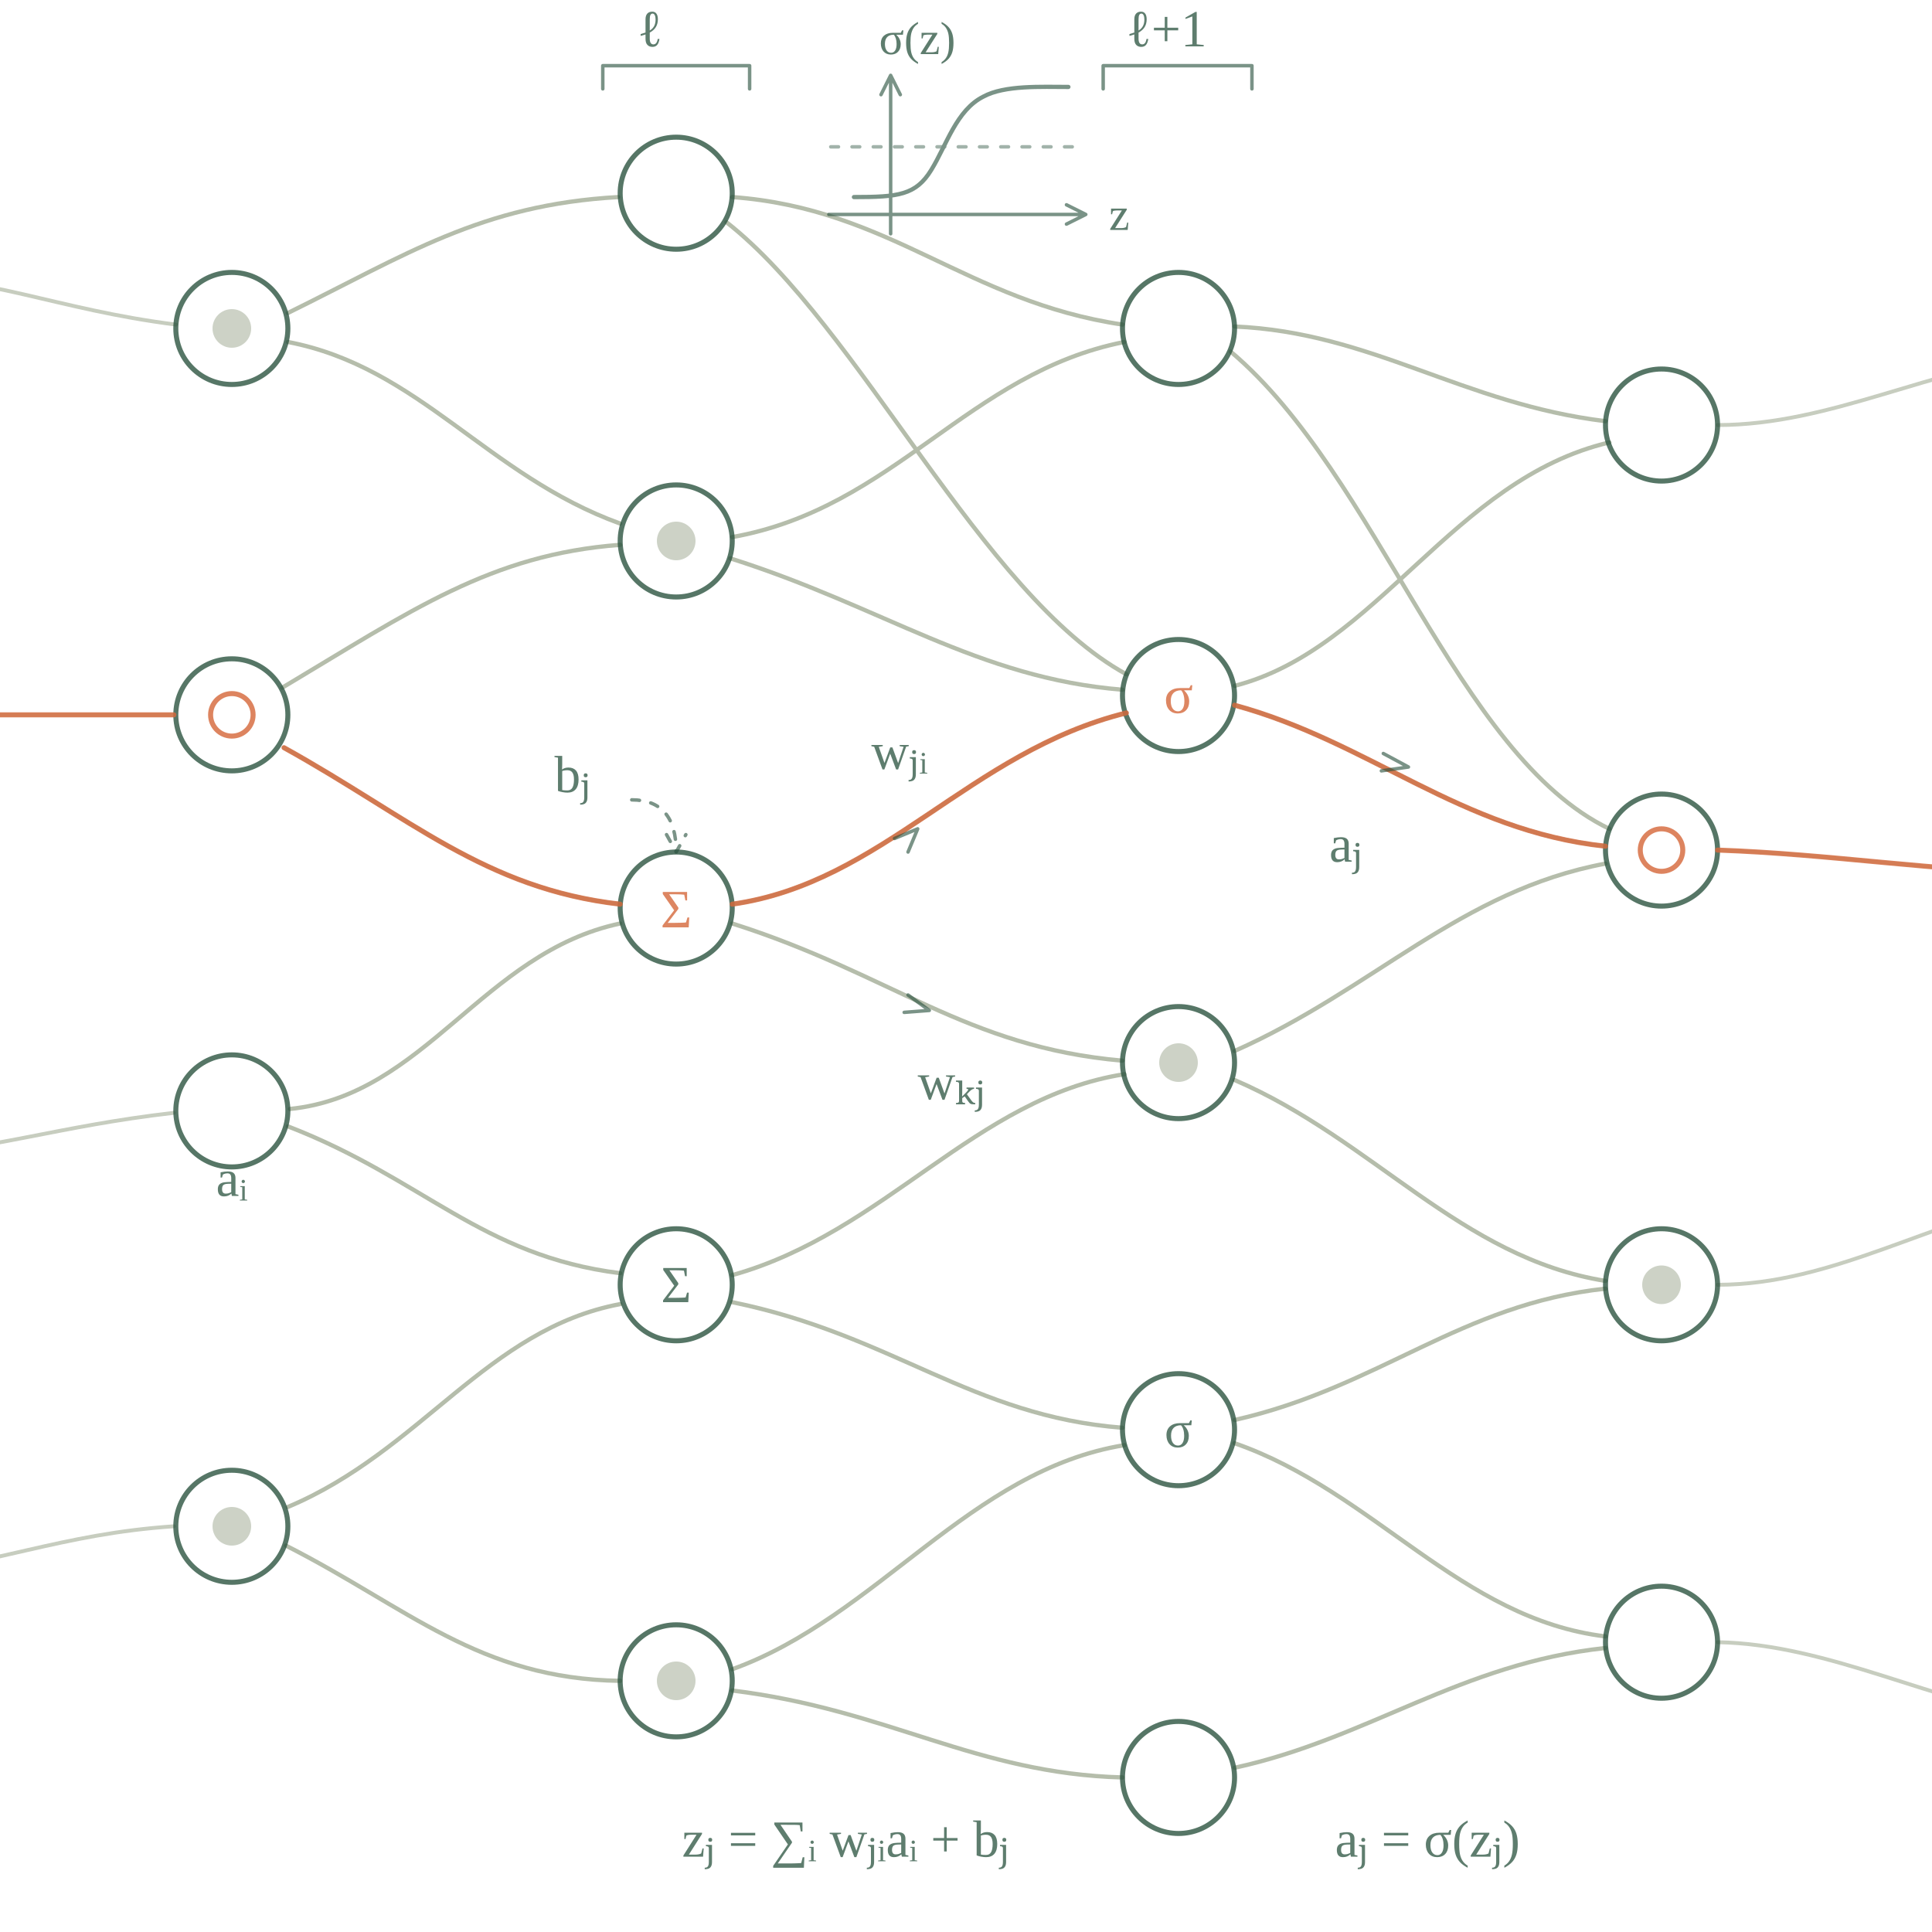
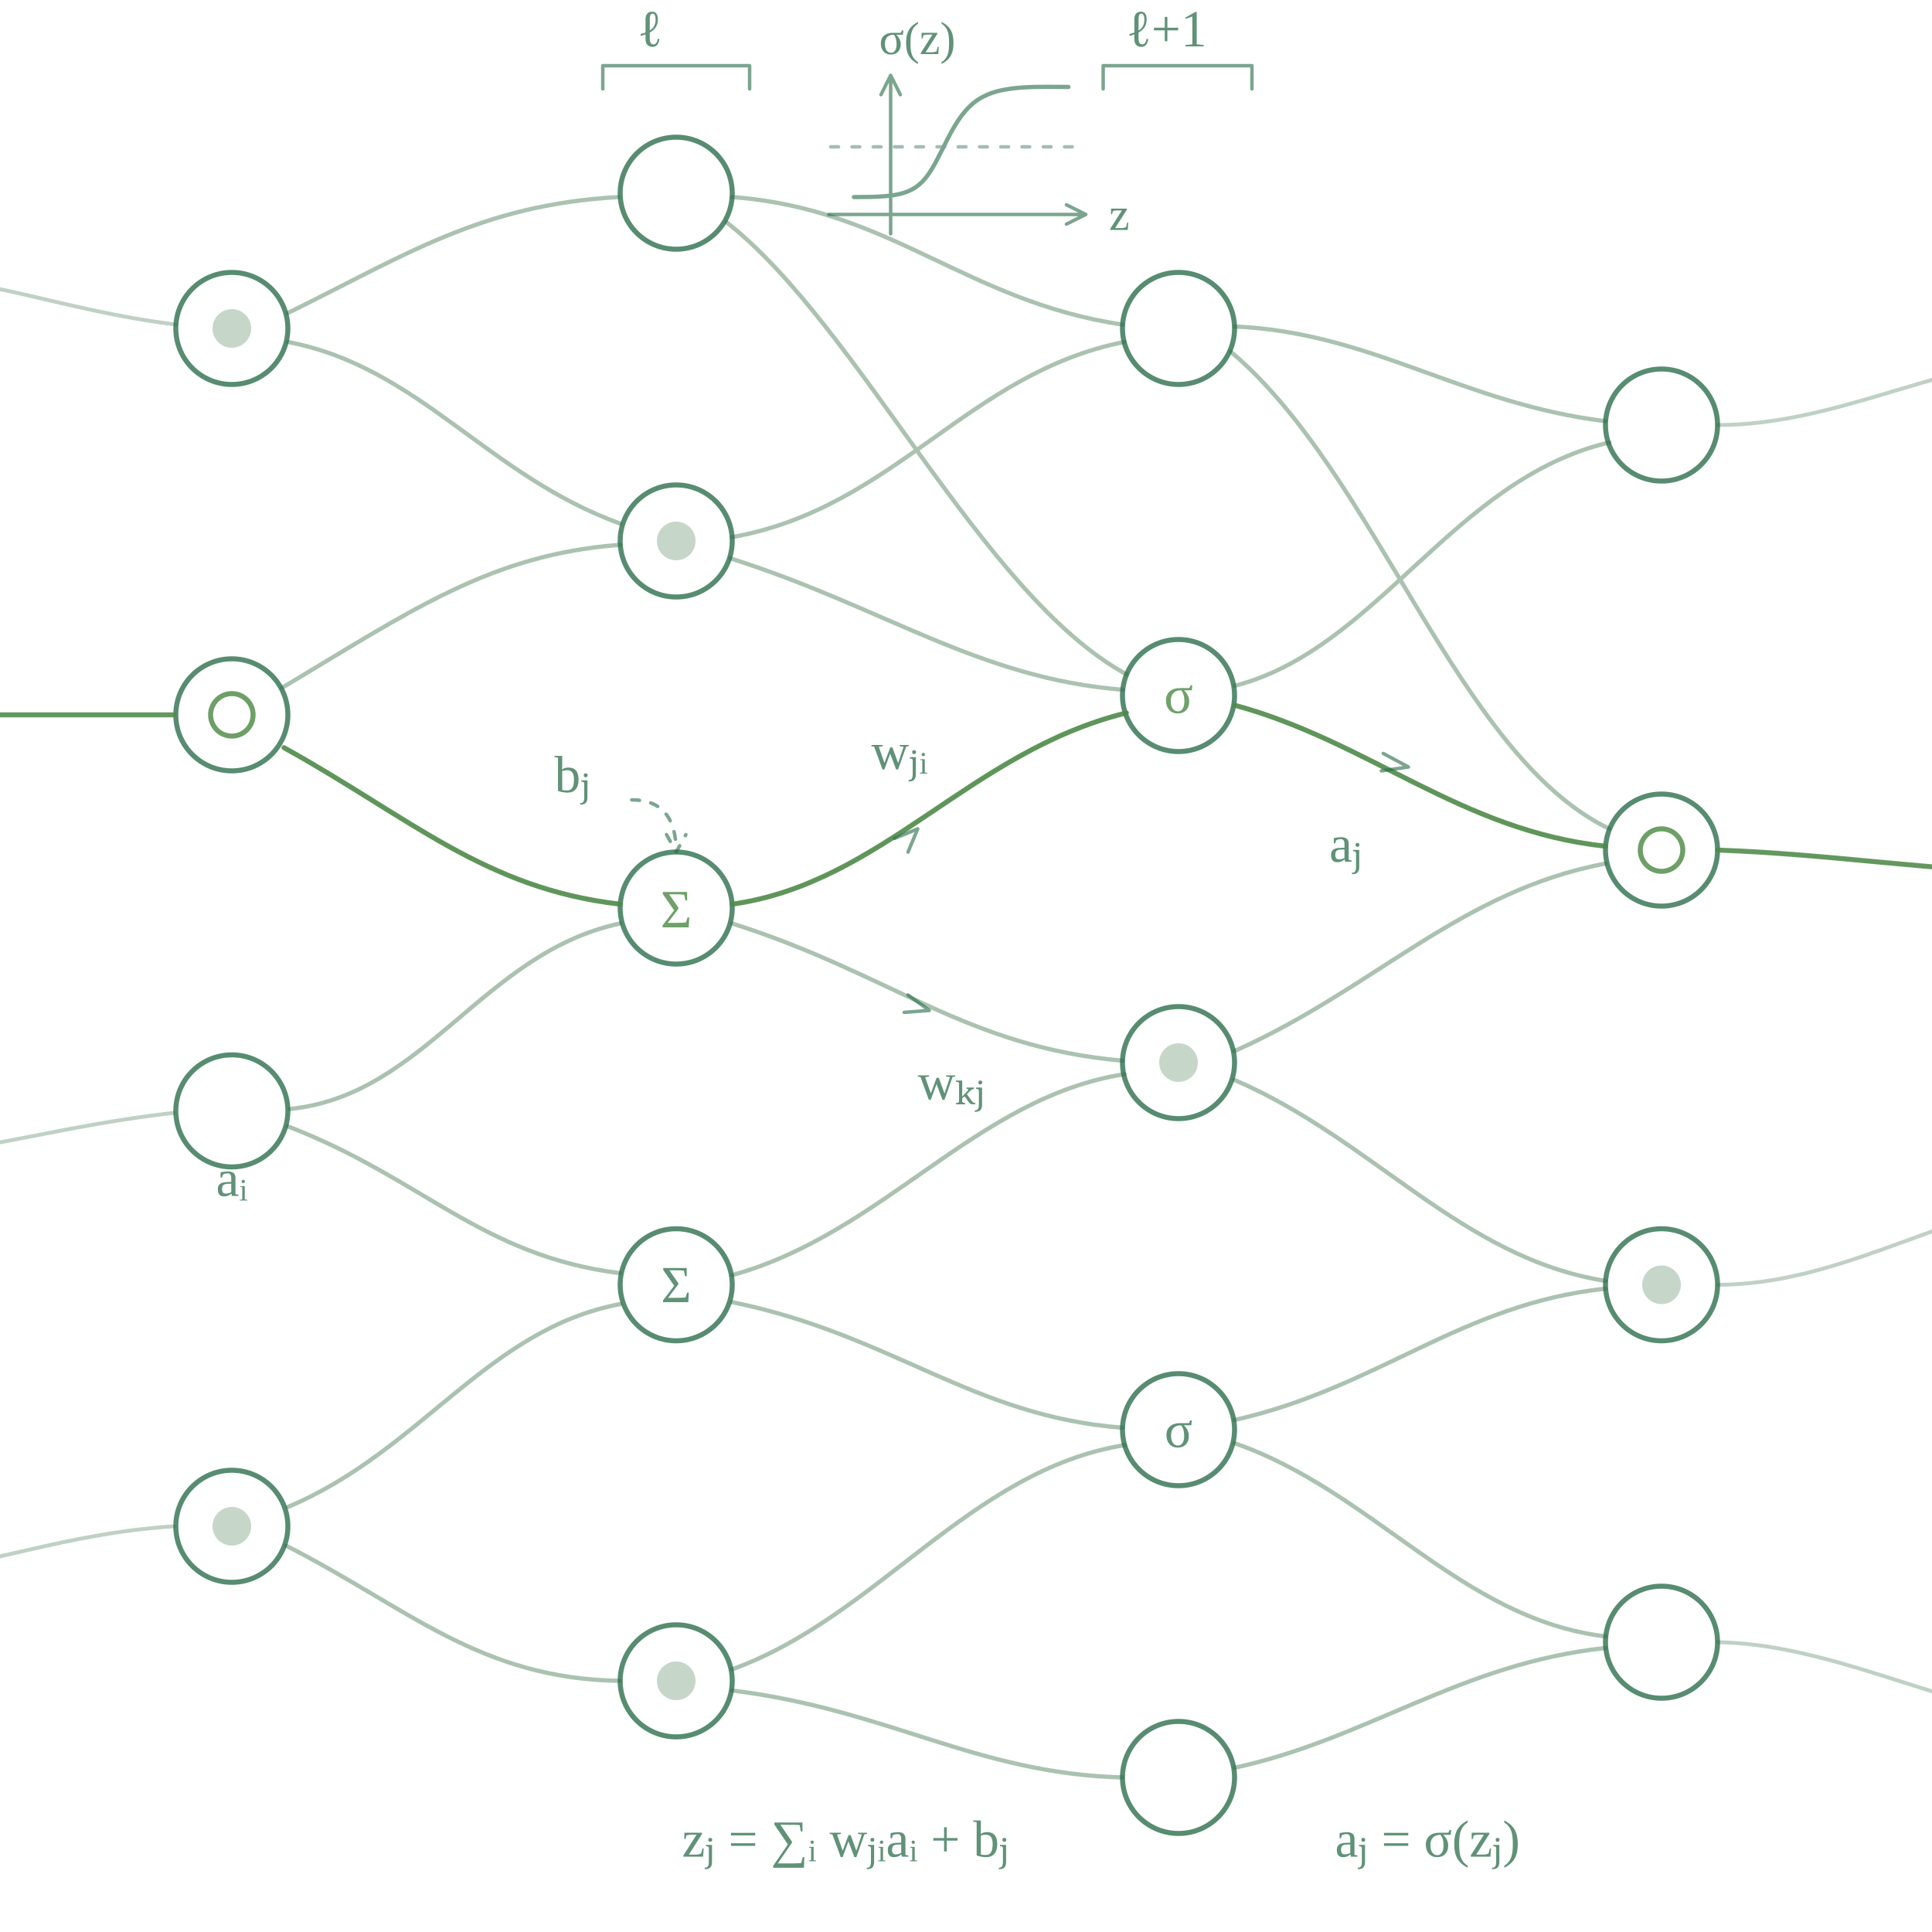
<svg xmlns="http://www.w3.org/2000/svg" viewBox="0 0 1000 1000" fill="none">
-   <g stroke="#879477" stroke-width="2.2" stroke-linecap="round" opacity=".62">
+   <g stroke="#779d7f" stroke-width="2.2" stroke-linecap="round" opacity=".62">
    <path d="M149 162C210 132 249 106 320 102M149 177C217 190 252 246 321 271" />
    <path d="M146 356C213 316 254 287 321 282M147 387C212 423 251 460 321 468" />
    <path d="M150 574C220 567 250 493 321 478M149 583C219 610 249 650 321 659" />
    <path d="M149 780C218 751 252 688 321 675M148 800C211 832 248 869 321 870" />
    <path d="M379 102C461 108 500 156 581 168M376 115C445 169 508 308 583 349" />
    <path d="M379 278C463 263 501 193 582 177M378 289C457 314 506 351 581 357" />
    <path d="M379 468C457 457 502 389 583 369M379 478C461 504 500 542 581 549" />
    <path d="M379 660C458 638 505 568 582 556M379 674C462 691 503 733 581 739" />
    <path d="M379 864C454 837 502 761 582 748M379 875C460 885 505 918 581 920" />
    <path d="M639 169C710 172 757 209 831 218M637 182C713 246 754 391 833 429" />
    <path d="M639 355C713 336 752 248 833 229M639 365C709 384 756 430 831 438" />
    <path d="M639 544C711 512 756 461 831 447M639 559C711 590 756 651 831 663" />
    <path d="M639 735C714 718 756 675 831 667M639 747C711 772 756 838 831 847" />
    <path d="M639 915C708 900 756 861 831 853" />
  </g>
-   <g stroke="#879477" stroke-width="2" stroke-linecap="round" opacity=".47">
+   <g stroke="#779d7f" stroke-width="2" stroke-linecap="round" opacity=".47">
    <path d="M-65 142C-4 143 28 160 91 168M-65 370H90M-65 600C-2 595 29 583 90 576M-65 817C-2 810 31 794 90 790" />
    <path d="M889 220C948 220 1000 190 1060 184M889 440C947 442 1002 451 1060 452M889 665C949 665 1000 631 1060 620M889 850C947 851 1002 882 1060 890" />
  </g>
-   <g stroke="#264f3b" stroke-width="2.6" opacity=".78">
+   <g stroke="#286c48" stroke-width="2.6" opacity=".78">
    <circle cx="120" cy="170" r="29" />
    <circle cx="120" cy="370" r="29" />
    <circle cx="120" cy="575" r="29" />
    <circle cx="120" cy="790" r="29" />
    <circle cx="350" cy="100" r="29" />
    <circle cx="350" cy="280" r="29" />
    <circle cx="350" cy="470" r="29" />
    <circle cx="350" cy="665" r="29" />
    <circle cx="350" cy="870" r="29" />
    <circle cx="610" cy="170" r="29" />
    <circle cx="610" cy="360" r="29" />
    <circle cx="610" cy="550" r="29" />
    <circle cx="610" cy="740" r="29" />
    <circle cx="610" cy="920" r="29" />
    <circle cx="860" cy="220" r="29" />
    <circle cx="860" cy="440" r="29" />
    <circle cx="860" cy="665" r="29" />
    <circle cx="860" cy="850" r="29" />
  </g>
-   <g fill="#879477" opacity=".42">
+   <g fill="#779d7f" opacity=".42">
    <circle cx="120" cy="170" r="10" />
    <circle cx="120" cy="790" r="10" />
    <circle cx="350" cy="280" r="10" />
    <circle cx="350" cy="870" r="10" />
    <circle cx="610" cy="550" r="10" />
    <circle cx="860" cy="665" r="10" />
  </g>
-   <g stroke="#d66b3f" stroke-width="2.6" stroke-linecap="round" opacity=".83">
+   <g stroke="#4f8c48" stroke-width="2.6" stroke-linecap="round" opacity=".83">
    <path d="M-65 370H90M147 387C212 423 251 460 321 468M379 468C457 457 502 389 583 369M639 365C709 384 756 430 831 438M889 440C947 442 1002 451 1060 452" />
    <circle cx="120" cy="370" r="11" />
    <circle cx="860" cy="440" r="11" />
  </g>
-   <g stroke="#264f3b" stroke-width="1.8" stroke-linecap="round" stroke-linejoin="round" opacity=".61">
+   <g stroke="#286c48" stroke-width="1.8" stroke-linecap="round" stroke-linejoin="round" opacity=".61">
    <path d="M327 414q23 0 23 27m-5-9 5 9 5-9" stroke-dasharray="4 6" />
    <path d="m463 434 12-5-5 12M470 515l11 8-13 1M716 390l13 7-14 2" />
    <path d="M429 111H562m-10-5 10 5-10 5M461 121V39m-5 10 5-10 5 10" />
    <path d="M430 76H558" stroke-dasharray="4 7" opacity=".7" />
    <path d="M442 102C465 102 474 101 482 88C490 75 495 57 509 50C520 44 539 45 553 45" stroke-width="2.2" />
    <path d="M312 34H388M312 34v12m76-12v12M571 34H648M571 34v12m77-12v12" />
  </g>
-   <g fill="#264f3b" font-family="Georgia, 'Times New Roman', serif" font-size="27" opacity=".74">
+   <g fill="#286c48" font-family="Georgia, 'Times New Roman', serif" font-size="27" opacity=".74">
    <text x="120" y="619" text-anchor="middle">aᵢ</text>
    <text x="287" y="410">bⱼ</text>
    <text x="451" y="398">wⱼᵢ</text>
    <text x="475" y="569">wₖⱼ</text>
    <text x="688" y="446">aⱼ</text>
    <text x="330" y="24">ℓ</text>
    <text x="583" y="24">ℓ+1</text>
    <text x="455" y="28" font-size="24">σ(z)</text>
    <text x="574" y="119" font-size="24">z</text>
    <text x="353" y="961">zⱼ = ∑ᵢ wⱼᵢaᵢ + bⱼ</text>
    <text x="691" y="961">aⱼ = σ(zⱼ)</text>
    <text x="350" y="674" text-anchor="middle">Σ</text>
    <text x="610" y="749" text-anchor="middle">σ</text>
  </g>
-   <g fill="#d66b3f" font-family="Georgia, 'Times New Roman', serif" font-size="28" text-anchor="middle" opacity=".82">
+   <g fill="#4f8c48" font-family="Georgia, 'Times New Roman', serif" font-size="28" text-anchor="middle" opacity=".82">
    <text x="350" y="480">Σ</text>
    <text x="610" y="369">σ</text>
  </g>
</svg>
